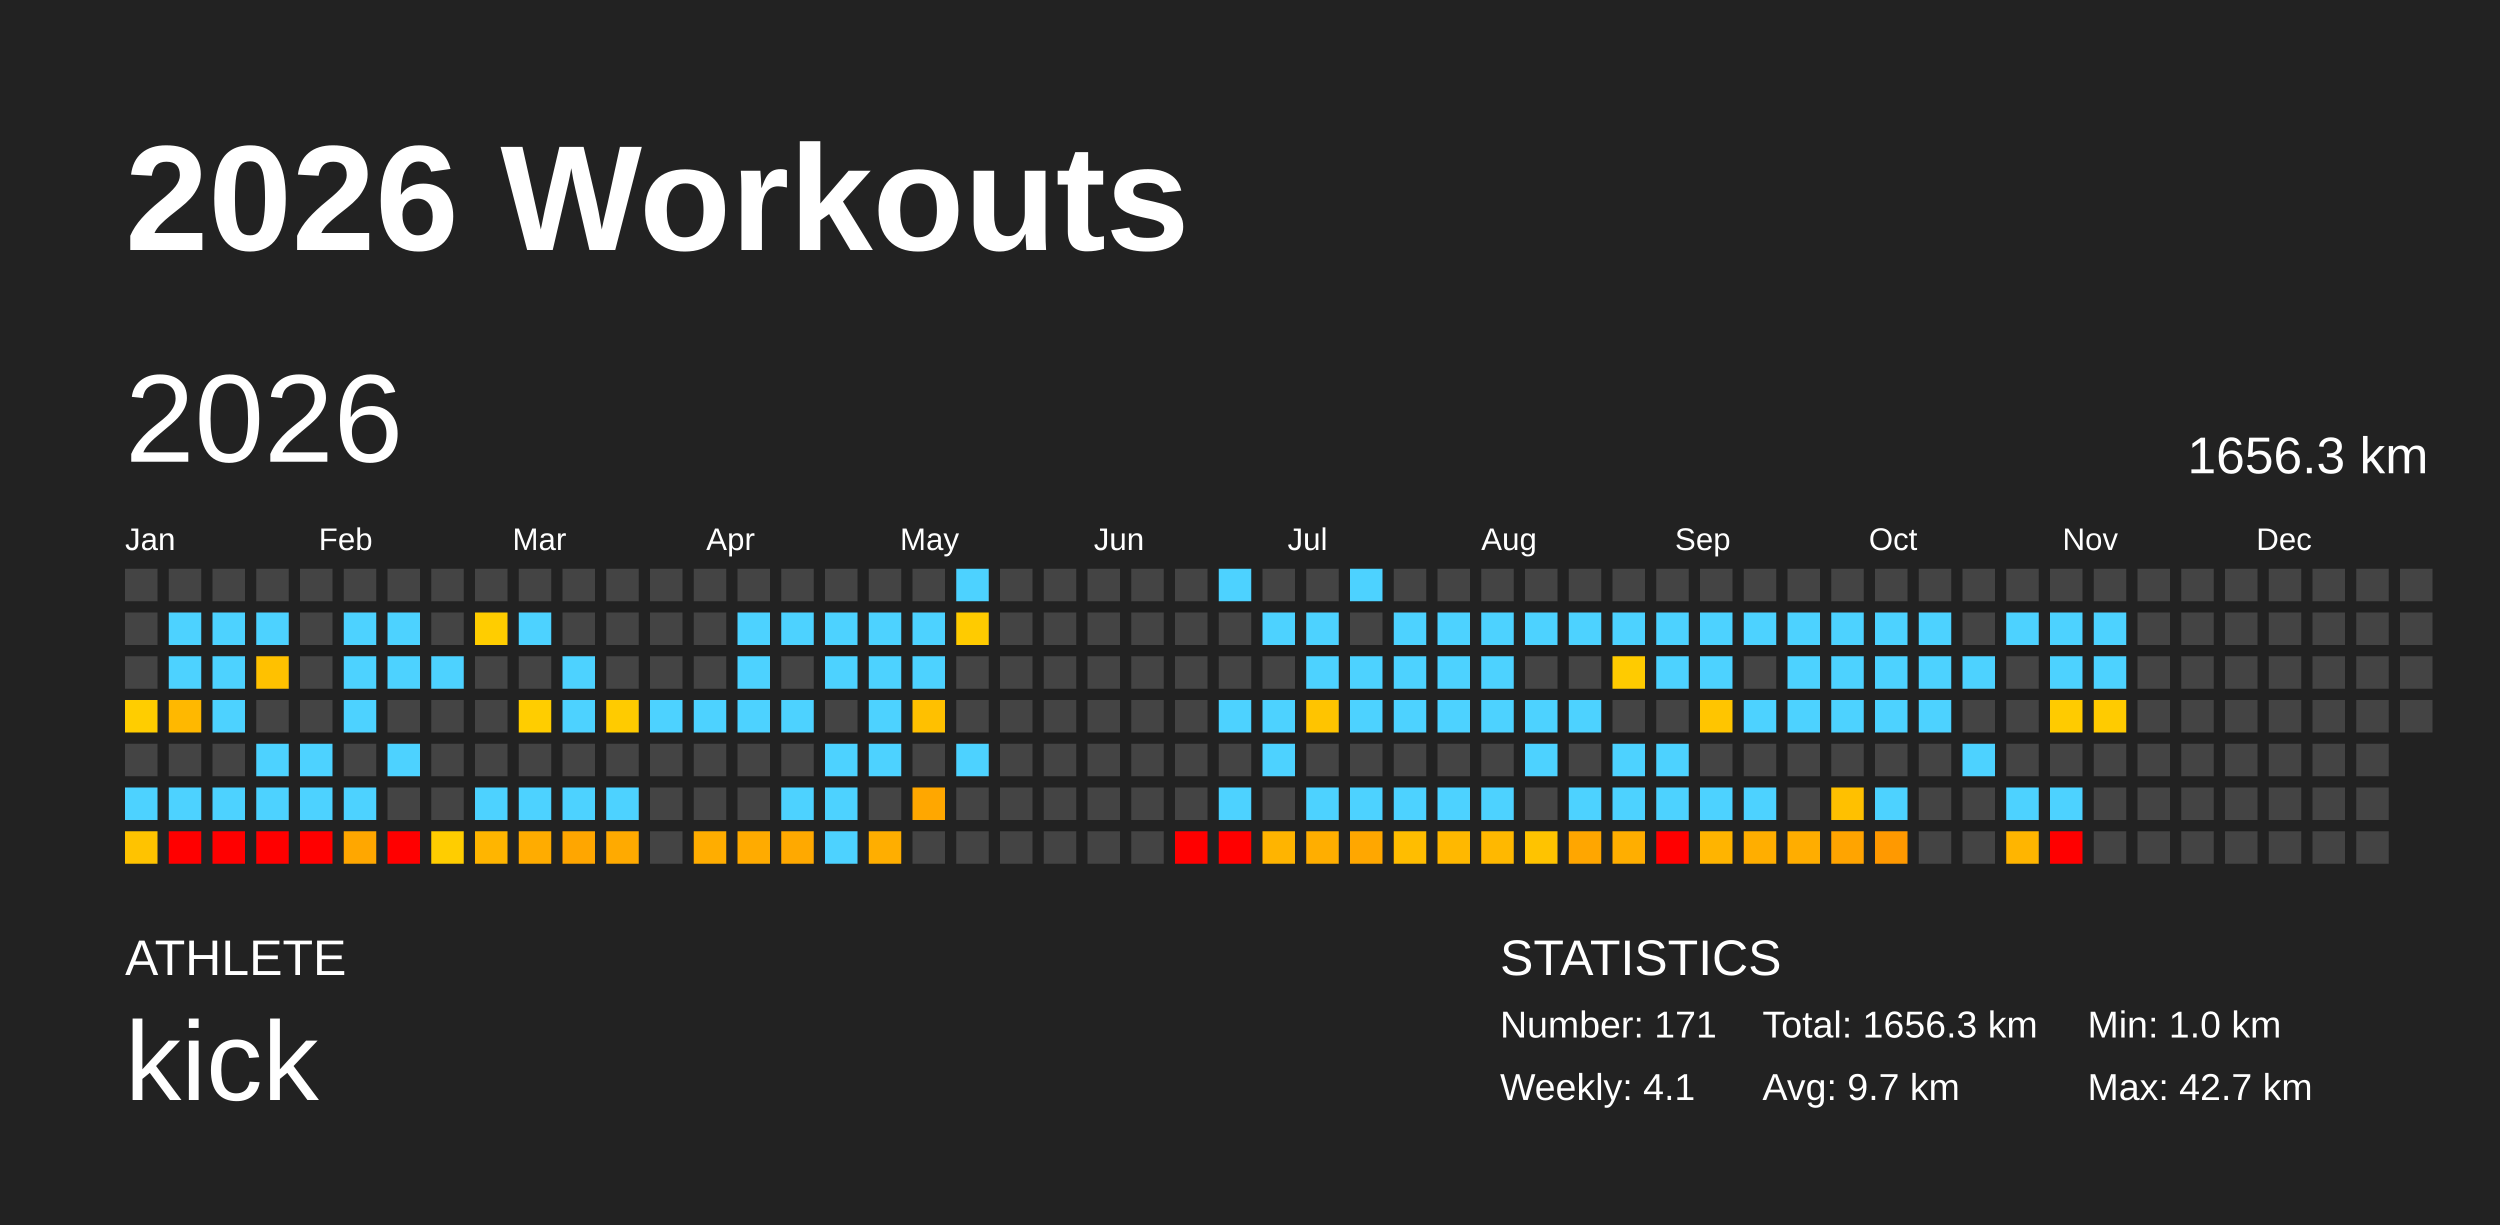
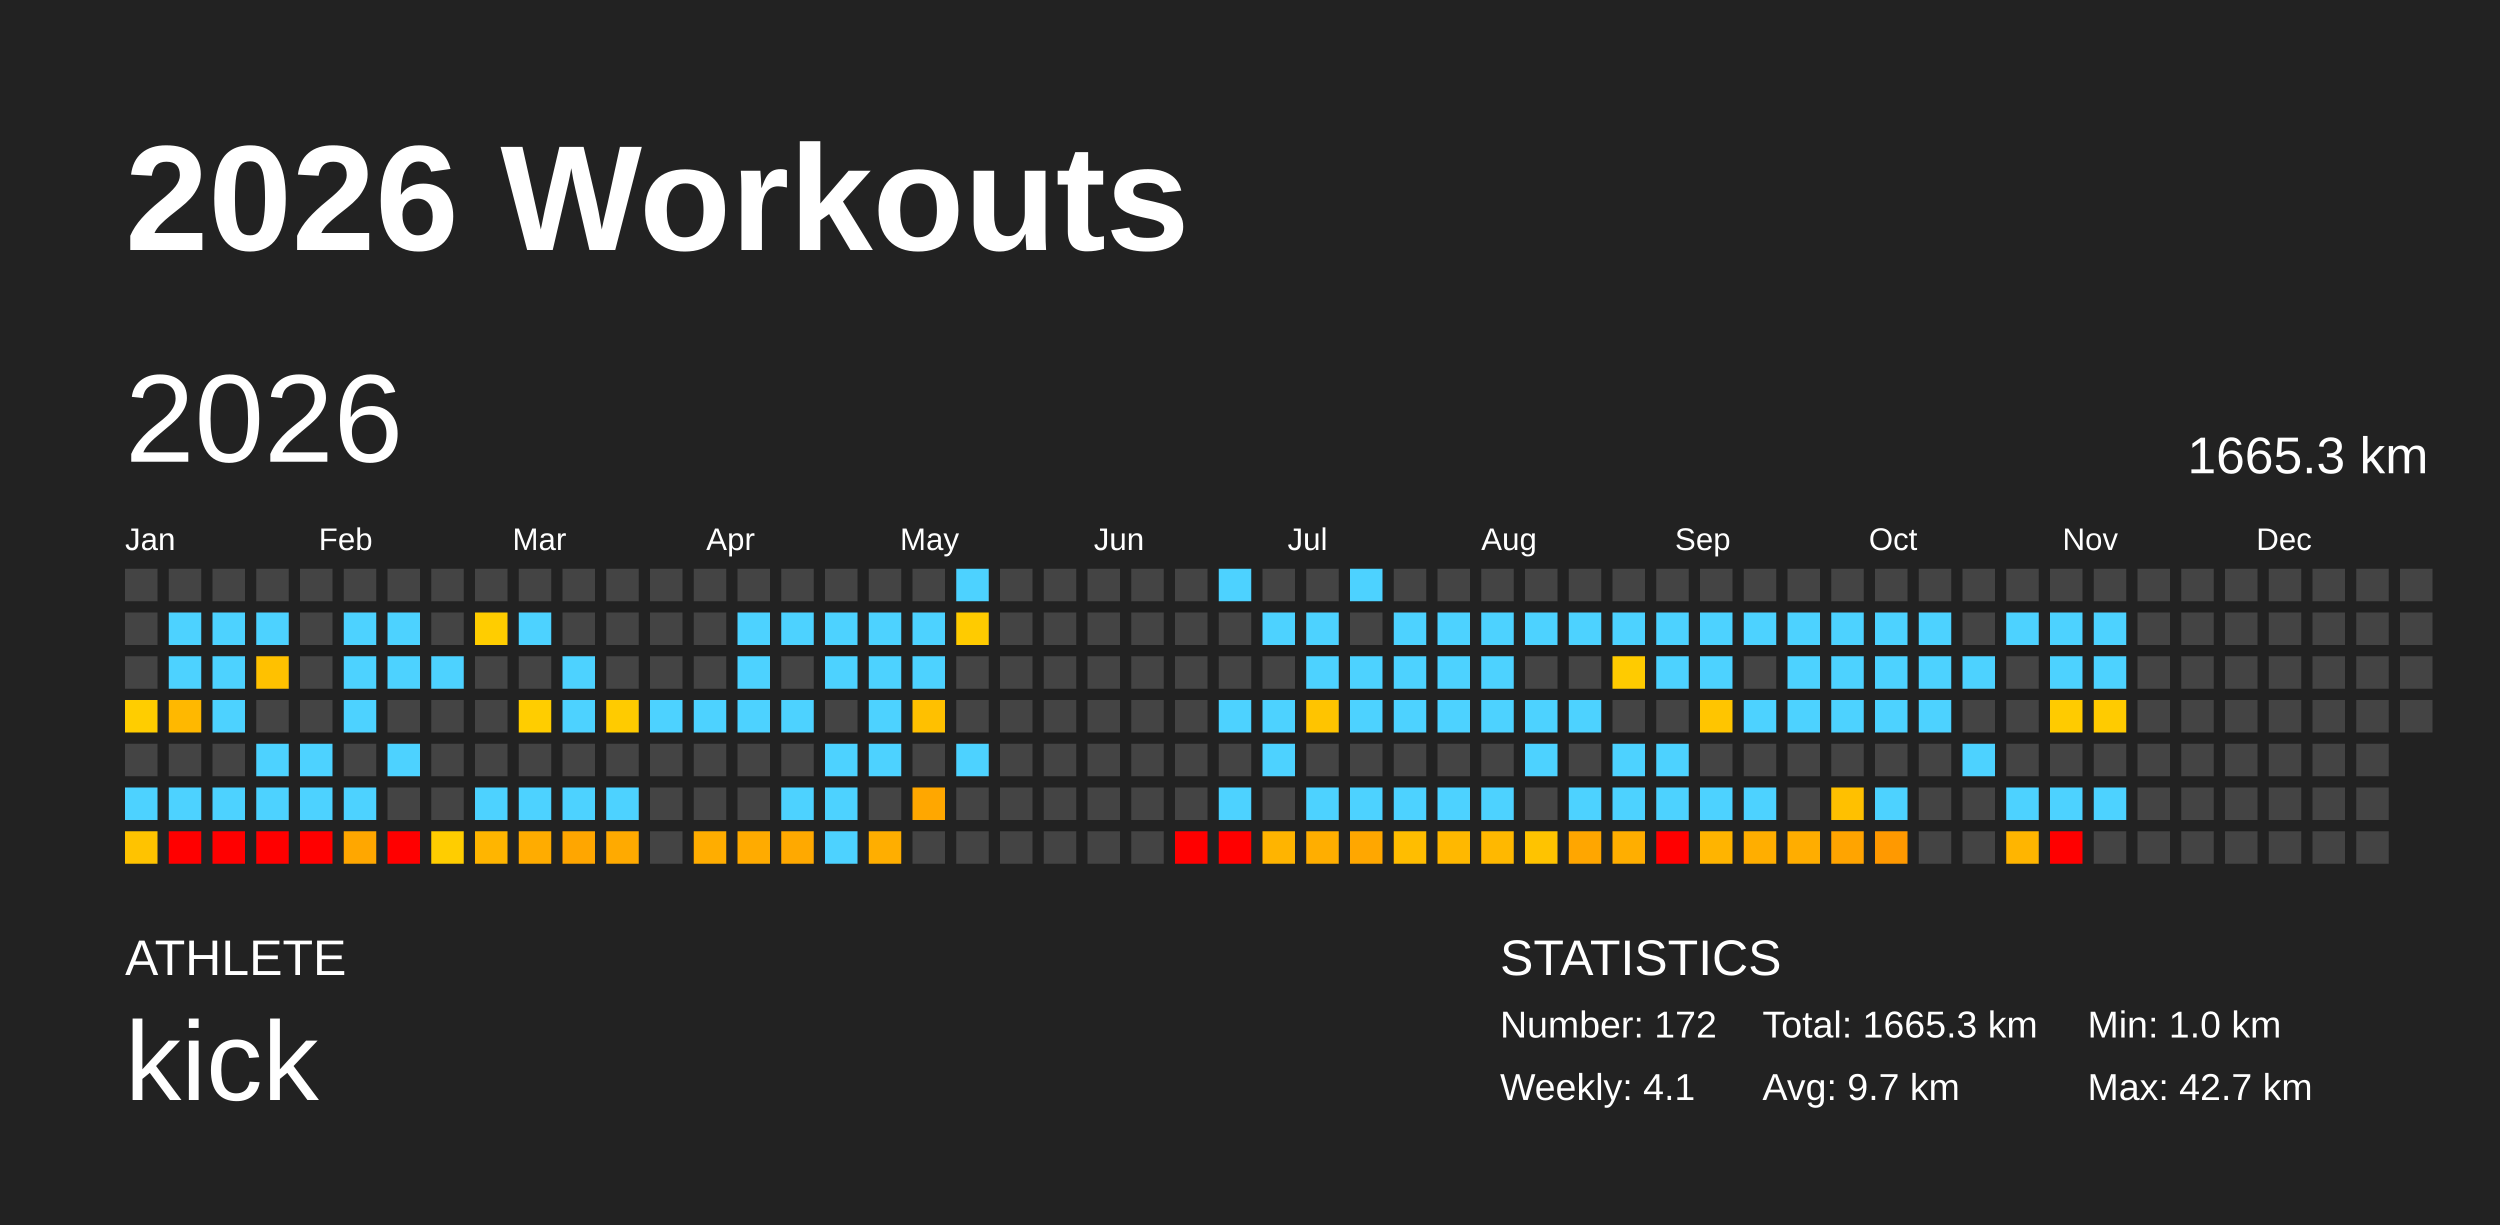
<svg xmlns="http://www.w3.org/2000/svg" baseProfile="full" height="98mm" version="1.1" viewBox="0,0,200,98" width="200mm">
  <defs />
  <rect fill="#222222" height="98" width="200" x="0" y="0" />
  <text fill="#FFFFFF" style="font-size:12px; font-family:Arial; font-weight:bold;" x="10" y="20">2026 Workouts</text>
  <text fill="#FFFFFF" style="font-size:4px; font-family:Arial" x="10" y="78">ATHLETE</text>
  <text fill="#FFFFFF" style="font-size:9px; font-family:Arial" x="10" y="88">kick</text>
  <text fill="#FFFFFF" style="font-size:4px; font-family:Arial" x="120" y="78">STATISTICS</text>
-   <text fill="#FFFFFF" style="font-size:3px; font-family:Arial" x="120" y="83">Number: 171</text>
+   <text fill="#FFFFFF" style="font-size:3px; font-family:Arial" x="120" y="83">Number: 172</text>
  <text fill="#FFFFFF" style="font-size:3px; font-family:Arial" x="120" y="88">Weekly: 4.1</text>
-   <text fill="#FFFFFF" style="font-size:3px; font-family:Arial" x="141" y="83">Total: 1656.3 km</text>
+   <text fill="#FFFFFF" style="font-size:3px; font-family:Arial" x="141" y="83">Total: 1665.3 km</text>
  <text fill="#FFFFFF" style="font-size:3px; font-family:Arial" x="141" y="88">Avg: 9.7 km</text>
  <text fill="#FFFFFF" style="font-size:3px; font-family:Arial" x="167" y="83">Min: 1.0 km</text>
  <text fill="#FFFFFF" style="font-size:3px; font-family:Arial" x="167" y="88">Max: 42.7 km</text>
  <text dominant-baseline="hanging" fill="#FFFFFF" style="font-size:10.0px; font-family:Arial;" x="10" y="30">2026</text>
-   <text dominant-baseline="hanging" fill="#FFFFFF" style="font-size:4.125px; font-family:Arial;" x="175" y="35">1656.3 km</text>
+   <text dominant-baseline="hanging" fill="#FFFFFF" style="font-size:4.125px; font-family:Arial;" x="175" y="35">1665.3 km</text>
  <text fill="#FFFFFF" style="font-size:2.5px; font-family:Arial" x="10.0" y="44">Jan</text>
  <text fill="#FFFFFF" style="font-size:2.5px; font-family:Arial" x="25.5" y="44">Feb</text>
  <text fill="#FFFFFF" style="font-size:2.5px; font-family:Arial" x="41.0" y="44">Mar</text>
  <text fill="#FFFFFF" style="font-size:2.5px; font-family:Arial" x="56.5" y="44">Apr</text>
  <text fill="#FFFFFF" style="font-size:2.5px; font-family:Arial" x="72.0" y="44">May</text>
  <text fill="#FFFFFF" style="font-size:2.5px; font-family:Arial" x="87.5" y="44">Jun</text>
  <text fill="#FFFFFF" style="font-size:2.5px; font-family:Arial" x="103.0" y="44">Jul</text>
  <text fill="#FFFFFF" style="font-size:2.5px; font-family:Arial" x="118.5" y="44">Aug</text>
  <text fill="#FFFFFF" style="font-size:2.5px; font-family:Arial" x="134.0" y="44">Sep</text>
  <text fill="#FFFFFF" style="font-size:2.5px; font-family:Arial" x="149.5" y="44">Oct</text>
  <text fill="#FFFFFF" style="font-size:2.5px; font-family:Arial" x="165.0" y="44">Nov</text>
  <text fill="#FFFFFF" style="font-size:2.5px; font-family:Arial" x="180.5" y="44">Dec</text>
  <rect fill="#444444" height="2.6" width="2.6" x="10.0" y="45.5" />
  <rect fill="#444444" height="2.6" width="2.6" x="10.0" y="49.0" />
  <rect fill="#444444" height="2.6" width="2.6" x="10.0" y="52.5" />
  <rect fill="#ffcd00" height="2.6" width="2.6" x="10.0" y="56.0" />
  <rect fill="#444444" height="2.6" width="2.6" x="10.0" y="59.5" />
  <rect fill="#4dd2ff" height="2.6" width="2.6" x="10.0" y="63.0" />
  <rect fill="#ffc300" height="2.6" width="2.6" x="10.0" y="66.5" />
  <rect fill="#444444" height="2.6" width="2.6" x="13.5" y="45.5" />
  <rect fill="#4dd2ff" height="2.6" width="2.6" x="13.5" y="49.0" />
  <rect fill="#4dd2ff" height="2.6" width="2.6" x="13.5" y="52.5" />
  <rect fill="#ffb800" height="2.6" width="2.6" x="13.5" y="56.0" />
  <rect fill="#444444" height="2.6" width="2.6" x="13.5" y="59.5" />
  <rect fill="#4dd2ff" height="2.6" width="2.6" x="13.5" y="63.0" />
  <rect fill="red" height="2.6" width="2.6" x="13.5" y="66.5" />
  <rect fill="#444444" height="2.6" width="2.6" x="17.0" y="45.5" />
  <rect fill="#4dd2ff" height="2.6" width="2.6" x="17.0" y="49.0" />
  <rect fill="#4dd2ff" height="2.6" width="2.6" x="17.0" y="52.5" />
  <rect fill="#4dd2ff" height="2.6" width="2.6" x="17.0" y="56.0" />
  <rect fill="#444444" height="2.6" width="2.6" x="17.0" y="59.5" />
  <rect fill="#4dd2ff" height="2.6" width="2.6" x="17.0" y="63.0" />
  <rect fill="red" height="2.6" width="2.6" x="17.0" y="66.5" />
  <rect fill="#444444" height="2.6" width="2.6" x="20.5" y="45.5" />
  <rect fill="#4dd2ff" height="2.6" width="2.6" x="20.5" y="49.0" />
  <rect fill="#ffc100" height="2.6" width="2.6" x="20.5" y="52.5" />
  <rect fill="#444444" height="2.6" width="2.6" x="20.5" y="56.0" />
  <rect fill="#4dd2ff" height="2.6" width="2.6" x="20.5" y="59.5" />
  <rect fill="#4dd2ff" height="2.6" width="2.6" x="20.5" y="63.0" />
  <rect fill="red" height="2.6" width="2.6" x="20.5" y="66.5" />
  <rect fill="#444444" height="2.6" width="2.6" x="24.0" y="45.5" />
  <rect fill="#444444" height="2.6" width="2.6" x="24.0" y="49.0" />
  <rect fill="#444444" height="2.6" width="2.6" x="24.0" y="52.5" />
  <rect fill="#444444" height="2.6" width="2.6" x="24.0" y="56.0" />
  <rect fill="#4dd2ff" height="2.6" width="2.6" x="24.0" y="59.5" />
  <rect fill="#4dd2ff" height="2.6" width="2.6" x="24.0" y="63.0" />
  <rect fill="red" height="2.6" width="2.6" x="24.0" y="66.5" />
  <rect fill="#444444" height="2.6" width="2.6" x="27.5" y="45.5" />
  <rect fill="#4dd2ff" height="2.6" width="2.6" x="27.5" y="49.0" />
  <rect fill="#4dd2ff" height="2.6" width="2.6" x="27.5" y="52.5" />
  <rect fill="#4dd2ff" height="2.6" width="2.6" x="27.5" y="56.0" />
  <rect fill="#444444" height="2.6" width="2.6" x="27.5" y="59.5" />
  <rect fill="#4dd2ff" height="2.6" width="2.6" x="27.5" y="63.0" />
  <rect fill="#ffa700" height="2.6" width="2.6" x="27.5" y="66.5" />
  <rect fill="#444444" height="2.6" width="2.6" x="31.0" y="45.5" />
  <rect fill="#4dd2ff" height="2.6" width="2.6" x="31.0" y="49.0" />
  <rect fill="#4dd2ff" height="2.6" width="2.6" x="31.0" y="52.5" />
  <rect fill="#444444" height="2.6" width="2.6" x="31.0" y="56.0" />
  <rect fill="#4dd2ff" height="2.6" width="2.6" x="31.0" y="59.5" />
  <rect fill="#444444" height="2.6" width="2.6" x="31.0" y="63.0" />
  <rect fill="red" height="2.6" width="2.6" x="31.0" y="66.5" />
  <rect fill="#444444" height="2.6" width="2.6" x="34.5" y="45.5" />
  <rect fill="#444444" height="2.6" width="2.6" x="34.5" y="49.0" />
  <rect fill="#4dd2ff" height="2.6" width="2.6" x="34.5" y="52.5" />
  <rect fill="#444444" height="2.6" width="2.6" x="34.5" y="56.0" />
  <rect fill="#444444" height="2.6" width="2.6" x="34.5" y="59.5" />
  <rect fill="#444444" height="2.6" width="2.6" x="34.5" y="63.0" />
  <rect fill="#ffcd00" height="2.6" width="2.6" x="34.5" y="66.5" />
  <rect fill="#444444" height="2.6" width="2.6" x="38.0" y="45.5" />
  <rect fill="#ffcd00" height="2.6" width="2.6" x="38.0" y="49.0" />
  <rect fill="#444444" height="2.6" width="2.6" x="38.0" y="52.5" />
  <rect fill="#444444" height="2.6" width="2.6" x="38.0" y="56.0" />
  <rect fill="#444444" height="2.6" width="2.6" x="38.0" y="59.5" />
  <rect fill="#4dd2ff" height="2.6" width="2.6" x="38.0" y="63.0" />
  <rect fill="#ffb500" height="2.6" width="2.6" x="38.0" y="66.5" />
  <rect fill="#444444" height="2.6" width="2.6" x="41.5" y="45.5" />
  <rect fill="#4dd2ff" height="2.6" width="2.6" x="41.5" y="49.0" />
  <rect fill="#444444" height="2.6" width="2.6" x="41.5" y="52.5" />
  <rect fill="#ffcd00" height="2.6" width="2.6" x="41.5" y="56.0" />
  <rect fill="#444444" height="2.6" width="2.6" x="41.5" y="59.5" />
  <rect fill="#4dd2ff" height="2.6" width="2.6" x="41.5" y="63.0" />
  <rect fill="#ffac00" height="2.6" width="2.6" x="41.5" y="66.5" />
  <rect fill="#444444" height="2.6" width="2.6" x="45.0" y="45.5" />
  <rect fill="#444444" height="2.6" width="2.6" x="45.0" y="49.0" />
  <rect fill="#4dd2ff" height="2.6" width="2.6" x="45.0" y="52.5" />
  <rect fill="#4dd2ff" height="2.6" width="2.6" x="45.0" y="56.0" />
  <rect fill="#444444" height="2.6" width="2.6" x="45.0" y="59.5" />
  <rect fill="#4dd2ff" height="2.6" width="2.6" x="45.0" y="63.0" />
  <rect fill="#ffa600" height="2.6" width="2.6" x="45.0" y="66.5" />
  <rect fill="#444444" height="2.6" width="2.6" x="48.5" y="45.5" />
  <rect fill="#444444" height="2.6" width="2.6" x="48.5" y="49.0" />
  <rect fill="#444444" height="2.6" width="2.6" x="48.5" y="52.5" />
  <rect fill="#ffcb00" height="2.6" width="2.6" x="48.5" y="56.0" />
  <rect fill="#444444" height="2.6" width="2.6" x="48.5" y="59.5" />
  <rect fill="#4dd2ff" height="2.6" width="2.6" x="48.5" y="63.0" />
  <rect fill="#ffaa00" height="2.6" width="2.6" x="48.5" y="66.5" />
  <rect fill="#444444" height="2.6" width="2.6" x="52.0" y="45.5" />
  <rect fill="#444444" height="2.6" width="2.6" x="52.0" y="49.0" />
  <rect fill="#444444" height="2.6" width="2.6" x="52.0" y="52.5" />
  <rect fill="#4dd2ff" height="2.6" width="2.6" x="52.0" y="56.0" />
  <rect fill="#444444" height="2.6" width="2.6" x="52.0" y="59.5" />
  <rect fill="#444444" height="2.6" width="2.6" x="52.0" y="63.0" />
  <rect fill="#444444" height="2.6" width="2.6" x="52.0" y="66.5" />
  <rect fill="#444444" height="2.6" width="2.6" x="55.5" y="45.5" />
  <rect fill="#444444" height="2.6" width="2.6" x="55.5" y="49.0" />
  <rect fill="#444444" height="2.6" width="2.6" x="55.5" y="52.5" />
  <rect fill="#4dd2ff" height="2.6" width="2.6" x="55.5" y="56.0" />
  <rect fill="#444444" height="2.6" width="2.6" x="55.5" y="59.5" />
  <rect fill="#444444" height="2.6" width="2.6" x="55.5" y="63.0" />
  <rect fill="#ffad00" height="2.6" width="2.6" x="55.5" y="66.5" />
  <rect fill="#444444" height="2.6" width="2.6" x="59.0" y="45.5" />
  <rect fill="#4dd2ff" height="2.6" width="2.6" x="59.0" y="49.0" />
  <rect fill="#4dd2ff" height="2.6" width="2.6" x="59.0" y="52.5" />
  <rect fill="#4dd2ff" height="2.6" width="2.6" x="59.0" y="56.0" />
  <rect fill="#444444" height="2.6" width="2.6" x="59.0" y="59.5" />
  <rect fill="#444444" height="2.6" width="2.6" x="59.0" y="63.0" />
  <rect fill="#ffab00" height="2.6" width="2.6" x="59.0" y="66.5" />
  <rect fill="#444444" height="2.6" width="2.6" x="62.5" y="45.5" />
  <rect fill="#4dd2ff" height="2.6" width="2.6" x="62.5" y="49.0" />
  <rect fill="#444444" height="2.6" width="2.6" x="62.5" y="52.5" />
  <rect fill="#4dd2ff" height="2.6" width="2.6" x="62.5" y="56.0" />
  <rect fill="#444444" height="2.6" width="2.6" x="62.5" y="59.5" />
  <rect fill="#4dd2ff" height="2.6" width="2.6" x="62.5" y="63.0" />
  <rect fill="#ffa900" height="2.6" width="2.6" x="62.5" y="66.5" />
  <rect fill="#444444" height="2.6" width="2.6" x="66.0" y="45.5" />
  <rect fill="#4dd2ff" height="2.6" width="2.6" x="66.0" y="49.0" />
  <rect fill="#4dd2ff" height="2.6" width="2.6" x="66.0" y="52.5" />
  <rect fill="#444444" height="2.6" width="2.6" x="66.0" y="56.0" />
  <rect fill="#4dd2ff" height="2.6" width="2.6" x="66.0" y="59.5" />
  <rect fill="#4dd2ff" height="2.6" width="2.6" x="66.0" y="63.0" />
  <rect fill="#4dd2ff" height="2.6" width="2.6" x="66.0" y="66.5" />
  <rect fill="#444444" height="2.6" width="2.6" x="69.5" y="45.5" />
  <rect fill="#4dd2ff" height="2.6" width="2.6" x="69.5" y="49.0" />
  <rect fill="#4dd2ff" height="2.6" width="2.6" x="69.5" y="52.5" />
  <rect fill="#4dd2ff" height="2.6" width="2.6" x="69.5" y="56.0" />
  <rect fill="#4dd2ff" height="2.6" width="2.6" x="69.5" y="59.5" />
  <rect fill="#444444" height="2.6" width="2.6" x="69.5" y="63.0" />
  <rect fill="#ffae00" height="2.6" width="2.6" x="69.5" y="66.5" />
  <rect fill="#444444" height="2.6" width="2.6" x="73.0" y="45.5" />
  <rect fill="#4dd2ff" height="2.6" width="2.6" x="73.0" y="49.0" />
  <rect fill="#4dd2ff" height="2.6" width="2.6" x="73.0" y="52.5" />
  <rect fill="#ffc000" height="2.6" width="2.6" x="73.0" y="56.0" />
  <rect fill="#444444" height="2.6" width="2.6" x="73.0" y="59.5" />
  <rect fill="#ffa700" height="2.6" width="2.6" x="73.0" y="63.0" />
  <rect fill="#444444" height="2.6" width="2.6" x="73.0" y="66.5" />
  <rect fill="#4dd2ff" height="2.6" width="2.6" x="76.5" y="45.5" />
  <rect fill="#ffcb00" height="2.6" width="2.6" x="76.5" y="49.0" />
  <rect fill="#444444" height="2.6" width="2.6" x="76.5" y="52.5" />
  <rect fill="#444444" height="2.6" width="2.6" x="76.5" y="56.0" />
  <rect fill="#4dd2ff" height="2.6" width="2.6" x="76.5" y="59.5" />
  <rect fill="#444444" height="2.6" width="2.6" x="76.5" y="63.0" />
  <rect fill="#444444" height="2.6" width="2.6" x="76.5" y="66.5" />
  <rect fill="#444444" height="2.6" width="2.6" x="80.0" y="45.5" />
  <rect fill="#444444" height="2.6" width="2.6" x="80.0" y="49.0" />
  <rect fill="#444444" height="2.6" width="2.6" x="80.0" y="52.5" />
  <rect fill="#444444" height="2.6" width="2.6" x="80.0" y="56.0" />
  <rect fill="#444444" height="2.6" width="2.6" x="80.0" y="59.5" />
  <rect fill="#444444" height="2.6" width="2.6" x="80.0" y="63.0" />
  <rect fill="#444444" height="2.6" width="2.6" x="80.0" y="66.5" />
  <rect fill="#444444" height="2.6" width="2.6" x="83.5" y="45.5" />
  <rect fill="#444444" height="2.6" width="2.6" x="83.5" y="49.0" />
  <rect fill="#444444" height="2.6" width="2.6" x="83.5" y="52.5" />
  <rect fill="#444444" height="2.6" width="2.6" x="83.5" y="56.0" />
  <rect fill="#444444" height="2.6" width="2.6" x="83.5" y="59.5" />
  <rect fill="#444444" height="2.6" width="2.6" x="83.5" y="63.0" />
  <rect fill="#444444" height="2.6" width="2.6" x="83.5" y="66.5" />
  <rect fill="#444444" height="2.6" width="2.6" x="87.0" y="45.5" />
  <rect fill="#444444" height="2.6" width="2.6" x="87.0" y="49.0" />
  <rect fill="#444444" height="2.6" width="2.6" x="87.0" y="52.5" />
  <rect fill="#444444" height="2.6" width="2.6" x="87.0" y="56.0" />
  <rect fill="#444444" height="2.6" width="2.6" x="87.0" y="59.5" />
  <rect fill="#444444" height="2.6" width="2.6" x="87.0" y="63.0" />
  <rect fill="#444444" height="2.6" width="2.6" x="87.0" y="66.5" />
  <rect fill="#444444" height="2.6" width="2.6" x="90.5" y="45.5" />
  <rect fill="#444444" height="2.6" width="2.6" x="90.5" y="49.0" />
  <rect fill="#444444" height="2.6" width="2.6" x="90.5" y="52.5" />
  <rect fill="#444444" height="2.6" width="2.6" x="90.5" y="56.0" />
  <rect fill="#444444" height="2.6" width="2.6" x="90.5" y="59.5" />
  <rect fill="#444444" height="2.6" width="2.6" x="90.5" y="63.0" />
  <rect fill="#444444" height="2.6" width="2.6" x="90.5" y="66.5" />
  <rect fill="#444444" height="2.6" width="2.6" x="94.0" y="45.5" />
  <rect fill="#444444" height="2.6" width="2.6" x="94.0" y="49.0" />
  <rect fill="#444444" height="2.6" width="2.6" x="94.0" y="52.5" />
  <rect fill="#444444" height="2.6" width="2.6" x="94.0" y="56.0" />
  <rect fill="#444444" height="2.6" width="2.6" x="94.0" y="59.5" />
  <rect fill="#444444" height="2.6" width="2.6" x="94.0" y="63.0" />
  <rect fill="red" height="2.6" width="2.6" x="94.0" y="66.5" />
  <rect fill="#4dd2ff" height="2.6" width="2.6" x="97.5" y="45.5" />
  <rect fill="#444444" height="2.6" width="2.6" x="97.5" y="49.0" />
  <rect fill="#444444" height="2.6" width="2.6" x="97.5" y="52.5" />
  <rect fill="#4dd2ff" height="2.6" width="2.6" x="97.5" y="56.0" />
  <rect fill="#444444" height="2.6" width="2.6" x="97.5" y="59.5" />
  <rect fill="#4dd2ff" height="2.6" width="2.6" x="97.5" y="63.0" />
  <rect fill="red" height="2.6" width="2.6" x="97.5" y="66.5" />
  <rect fill="#444444" height="2.6" width="2.6" x="101.0" y="45.5" />
  <rect fill="#4dd2ff" height="2.6" width="2.6" x="101.0" y="49.0" />
  <rect fill="#444444" height="2.6" width="2.6" x="101.0" y="52.5" />
  <rect fill="#4dd2ff" height="2.6" width="2.6" x="101.0" y="56.0" />
  <rect fill="#4dd2ff" height="2.6" width="2.6" x="101.0" y="59.5" />
  <rect fill="#444444" height="2.6" width="2.6" x="101.0" y="63.0" />
  <rect fill="#ffb400" height="2.6" width="2.6" x="101.0" y="66.5" />
  <rect fill="#444444" height="2.6" width="2.6" x="104.5" y="45.5" />
  <rect fill="#4dd2ff" height="2.6" width="2.6" x="104.5" y="49.0" />
  <rect fill="#4dd2ff" height="2.6" width="2.6" x="104.5" y="52.5" />
  <rect fill="#ffc400" height="2.6" width="2.6" x="104.5" y="56.0" />
  <rect fill="#444444" height="2.6" width="2.6" x="104.5" y="59.5" />
  <rect fill="#4dd2ff" height="2.6" width="2.6" x="104.5" y="63.0" />
  <rect fill="#ffae00" height="2.6" width="2.6" x="104.5" y="66.5" />
  <rect fill="#4dd2ff" height="2.6" width="2.6" x="108.0" y="45.5" />
  <rect fill="#444444" height="2.6" width="2.6" x="108.0" y="49.0" />
  <rect fill="#4dd2ff" height="2.6" width="2.6" x="108.0" y="52.5" />
  <rect fill="#4dd2ff" height="2.6" width="2.6" x="108.0" y="56.0" />
  <rect fill="#444444" height="2.6" width="2.6" x="108.0" y="59.5" />
  <rect fill="#4dd2ff" height="2.6" width="2.6" x="108.0" y="63.0" />
  <rect fill="#ffa700" height="2.6" width="2.6" x="108.0" y="66.5" />
  <rect fill="#444444" height="2.6" width="2.6" x="111.5" y="45.5" />
  <rect fill="#4dd2ff" height="2.6" width="2.6" x="111.5" y="49.0" />
  <rect fill="#4dd2ff" height="2.6" width="2.6" x="111.5" y="52.5" />
  <rect fill="#4dd2ff" height="2.6" width="2.6" x="111.5" y="56.0" />
  <rect fill="#444444" height="2.6" width="2.6" x="111.5" y="59.5" />
  <rect fill="#4dd2ff" height="2.6" width="2.6" x="111.5" y="63.0" />
  <rect fill="#ffbd00" height="2.6" width="2.6" x="111.5" y="66.5" />
  <rect fill="#444444" height="2.6" width="2.6" x="115.0" y="45.5" />
  <rect fill="#4dd2ff" height="2.6" width="2.6" x="115.0" y="49.0" />
  <rect fill="#4dd2ff" height="2.6" width="2.6" x="115.0" y="52.5" />
  <rect fill="#4dd2ff" height="2.6" width="2.6" x="115.0" y="56.0" />
  <rect fill="#444444" height="2.6" width="2.6" x="115.0" y="59.5" />
  <rect fill="#4dd2ff" height="2.6" width="2.6" x="115.0" y="63.0" />
  <rect fill="#ffb800" height="2.6" width="2.6" x="115.0" y="66.5" />
  <rect fill="#444444" height="2.6" width="2.6" x="118.5" y="45.5" />
  <rect fill="#4dd2ff" height="2.6" width="2.6" x="118.5" y="49.0" />
  <rect fill="#4dd2ff" height="2.6" width="2.6" x="118.5" y="52.5" />
  <rect fill="#4dd2ff" height="2.6" width="2.6" x="118.5" y="56.0" />
  <rect fill="#444444" height="2.6" width="2.6" x="118.5" y="59.5" />
  <rect fill="#4dd2ff" height="2.6" width="2.6" x="118.5" y="63.0" />
  <rect fill="#ffb800" height="2.6" width="2.6" x="118.5" y="66.5" />
  <rect fill="#444444" height="2.6" width="2.6" x="122.0" y="45.5" />
  <rect fill="#4dd2ff" height="2.6" width="2.6" x="122.0" y="49.0" />
  <rect fill="#444444" height="2.6" width="2.6" x="122.0" y="52.5" />
  <rect fill="#4dd2ff" height="2.6" width="2.6" x="122.0" y="56.0" />
  <rect fill="#4dd2ff" height="2.6" width="2.6" x="122.0" y="59.5" />
  <rect fill="#444444" height="2.6" width="2.6" x="122.0" y="63.0" />
  <rect fill="#ffc300" height="2.6" width="2.6" x="122.0" y="66.5" />
  <rect fill="#444444" height="2.6" width="2.6" x="125.5" y="45.5" />
  <rect fill="#4dd2ff" height="2.6" width="2.6" x="125.5" y="49.0" />
  <rect fill="#444444" height="2.6" width="2.6" x="125.5" y="52.5" />
  <rect fill="#4dd2ff" height="2.6" width="2.6" x="125.5" y="56.0" />
  <rect fill="#444444" height="2.6" width="2.6" x="125.5" y="59.5" />
  <rect fill="#4dd2ff" height="2.6" width="2.6" x="125.5" y="63.0" />
  <rect fill="#ffa600" height="2.6" width="2.6" x="125.5" y="66.5" />
  <rect fill="#444444" height="2.6" width="2.6" x="129.0" y="45.5" />
  <rect fill="#4dd2ff" height="2.6" width="2.6" x="129.0" y="49.0" />
  <rect fill="#ffcb00" height="2.6" width="2.6" x="129.0" y="52.5" />
  <rect fill="#444444" height="2.6" width="2.6" x="129.0" y="56.0" />
  <rect fill="#4dd2ff" height="2.6" width="2.6" x="129.0" y="59.5" />
  <rect fill="#4dd2ff" height="2.6" width="2.6" x="129.0" y="63.0" />
  <rect fill="#ffae00" height="2.6" width="2.6" x="129.0" y="66.5" />
  <rect fill="#444444" height="2.6" width="2.6" x="132.5" y="45.5" />
  <rect fill="#4dd2ff" height="2.6" width="2.6" x="132.5" y="49.0" />
  <rect fill="#4dd2ff" height="2.6" width="2.6" x="132.5" y="52.5" />
  <rect fill="#444444" height="2.6" width="2.6" x="132.5" y="56.0" />
  <rect fill="#4dd2ff" height="2.6" width="2.6" x="132.5" y="59.5" />
  <rect fill="#4dd2ff" height="2.6" width="2.6" x="132.5" y="63.0" />
  <rect fill="red" height="2.6" width="2.6" x="132.5" y="66.5" />
  <rect fill="#444444" height="2.6" width="2.6" x="136.0" y="45.5" />
  <rect fill="#4dd2ff" height="2.6" width="2.6" x="136.0" y="49.0" />
  <rect fill="#4dd2ff" height="2.6" width="2.6" x="136.0" y="52.5" />
  <rect fill="#ffc500" height="2.6" width="2.6" x="136.0" y="56.0" />
  <rect fill="#444444" height="2.6" width="2.6" x="136.0" y="59.5" />
  <rect fill="#4dd2ff" height="2.6" width="2.6" x="136.0" y="63.0" />
  <rect fill="#ffb400" height="2.6" width="2.6" x="136.0" y="66.5" />
  <rect fill="#444444" height="2.6" width="2.6" x="139.5" y="45.5" />
  <rect fill="#4dd2ff" height="2.6" width="2.6" x="139.5" y="49.0" />
  <rect fill="#444444" height="2.6" width="2.6" x="139.5" y="52.5" />
  <rect fill="#4dd2ff" height="2.6" width="2.6" x="139.5" y="56.0" />
  <rect fill="#444444" height="2.6" width="2.6" x="139.5" y="59.5" />
  <rect fill="#4dd2ff" height="2.6" width="2.6" x="139.5" y="63.0" />
  <rect fill="#ffae00" height="2.6" width="2.6" x="139.5" y="66.5" />
  <rect fill="#444444" height="2.6" width="2.6" x="143.0" y="45.5" />
  <rect fill="#4dd2ff" height="2.6" width="2.6" x="143.0" y="49.0" />
  <rect fill="#4dd2ff" height="2.6" width="2.6" x="143.0" y="52.5" />
  <rect fill="#4dd2ff" height="2.6" width="2.6" x="143.0" y="56.0" />
  <rect fill="#444444" height="2.6" width="2.6" x="143.0" y="59.5" />
  <rect fill="#444444" height="2.6" width="2.6" x="143.0" y="63.0" />
  <rect fill="#ffad00" height="2.6" width="2.6" x="143.0" y="66.5" />
  <rect fill="#444444" height="2.6" width="2.6" x="146.5" y="45.5" />
  <rect fill="#4dd2ff" height="2.6" width="2.6" x="146.5" y="49.0" />
  <rect fill="#4dd2ff" height="2.6" width="2.6" x="146.5" y="52.5" />
  <rect fill="#4dd2ff" height="2.6" width="2.6" x="146.5" y="56.0" />
  <rect fill="#444444" height="2.6" width="2.6" x="146.5" y="59.5" />
  <rect fill="#ffc000" height="2.6" width="2.6" x="146.5" y="63.0" />
  <rect fill="#ffa400" height="2.6" width="2.6" x="146.5" y="66.5" />
  <rect fill="#444444" height="2.6" width="2.6" x="150.0" y="45.5" />
  <rect fill="#4dd2ff" height="2.6" width="2.6" x="150.0" y="49.0" />
  <rect fill="#4dd2ff" height="2.6" width="2.6" x="150.0" y="52.5" />
  <rect fill="#4dd2ff" height="2.6" width="2.6" x="150.0" y="56.0" />
  <rect fill="#444444" height="2.6" width="2.6" x="150.0" y="59.5" />
  <rect fill="#4dd2ff" height="2.6" width="2.6" x="150.0" y="63.0" />
  <rect fill="#ff9900" height="2.6" width="2.6" x="150.0" y="66.5" />
  <rect fill="#444444" height="2.6" width="2.6" x="153.5" y="45.5" />
  <rect fill="#4dd2ff" height="2.6" width="2.6" x="153.5" y="49.0" />
  <rect fill="#4dd2ff" height="2.6" width="2.6" x="153.5" y="52.5" />
  <rect fill="#4dd2ff" height="2.6" width="2.6" x="153.5" y="56.0" />
  <rect fill="#444444" height="2.6" width="2.6" x="153.5" y="59.5" />
  <rect fill="#444444" height="2.6" width="2.6" x="153.5" y="63.0" />
  <rect fill="#444444" height="2.6" width="2.6" x="153.5" y="66.5" />
  <rect fill="#444444" height="2.6" width="2.6" x="157.0" y="45.5" />
  <rect fill="#444444" height="2.6" width="2.6" x="157.0" y="49.0" />
  <rect fill="#4dd2ff" height="2.6" width="2.6" x="157.0" y="52.5" />
  <rect fill="#444444" height="2.6" width="2.6" x="157.0" y="56.0" />
  <rect fill="#4dd2ff" height="2.6" width="2.6" x="157.0" y="59.5" />
  <rect fill="#444444" height="2.6" width="2.6" x="157.0" y="63.0" />
  <rect fill="#444444" height="2.6" width="2.6" x="157.0" y="66.5" />
  <rect fill="#444444" height="2.6" width="2.6" x="160.5" y="45.5" />
  <rect fill="#4dd2ff" height="2.6" width="2.6" x="160.5" y="49.0" />
  <rect fill="#444444" height="2.6" width="2.6" x="160.5" y="52.5" />
  <rect fill="#444444" height="2.6" width="2.6" x="160.5" y="56.0" />
  <rect fill="#444444" height="2.6" width="2.6" x="160.5" y="59.5" />
  <rect fill="#4dd2ff" height="2.6" width="2.6" x="160.5" y="63.0" />
  <rect fill="#ffb500" height="2.6" width="2.6" x="160.5" y="66.5" />
  <rect fill="#444444" height="2.6" width="2.6" x="164.0" y="45.5" />
  <rect fill="#4dd2ff" height="2.6" width="2.6" x="164.0" y="49.0" />
  <rect fill="#4dd2ff" height="2.6" width="2.6" x="164.0" y="52.5" />
  <rect fill="#ffcb00" height="2.6" width="2.6" x="164.0" y="56.0" />
  <rect fill="#444444" height="2.6" width="2.6" x="164.0" y="59.5" />
  <rect fill="#4dd2ff" height="2.6" width="2.6" x="164.0" y="63.0" />
  <rect fill="red" height="2.6" width="2.6" x="164.0" y="66.5" />
  <rect fill="#444444" height="2.6" width="2.6" x="167.5" y="45.5" />
  <rect fill="#4dd2ff" height="2.6" width="2.6" x="167.5" y="49.0" />
  <rect fill="#4dd2ff" height="2.6" width="2.6" x="167.5" y="52.5" />
  <rect fill="#ffcb00" height="2.6" width="2.6" x="167.5" y="56.0" />
  <rect fill="#444444" height="2.6" width="2.6" x="167.5" y="59.5" />
-   <rect fill="#444444" height="2.6" width="2.6" x="167.5" y="63.0" />
+   <rect fill="#4dd2ff" height="2.6" width="2.6" x="167.5" y="63.0" />
  <rect fill="#444444" height="2.6" width="2.6" x="167.5" y="66.5" />
  <rect fill="#444444" height="2.6" width="2.6" x="171.0" y="45.5" />
  <rect fill="#444444" height="2.6" width="2.6" x="171.0" y="49.0" />
  <rect fill="#444444" height="2.6" width="2.6" x="171.0" y="52.5" />
  <rect fill="#444444" height="2.6" width="2.6" x="171.0" y="56.0" />
  <rect fill="#444444" height="2.6" width="2.6" x="171.0" y="59.5" />
  <rect fill="#444444" height="2.6" width="2.6" x="171.0" y="63.0" />
  <rect fill="#444444" height="2.6" width="2.6" x="171.0" y="66.5" />
  <rect fill="#444444" height="2.6" width="2.6" x="174.5" y="45.5" />
  <rect fill="#444444" height="2.6" width="2.6" x="174.5" y="49.0" />
  <rect fill="#444444" height="2.6" width="2.6" x="174.5" y="52.5" />
  <rect fill="#444444" height="2.6" width="2.6" x="174.5" y="56.0" />
  <rect fill="#444444" height="2.6" width="2.6" x="174.5" y="59.5" />
  <rect fill="#444444" height="2.6" width="2.6" x="174.5" y="63.0" />
  <rect fill="#444444" height="2.6" width="2.6" x="174.5" y="66.5" />
  <rect fill="#444444" height="2.6" width="2.6" x="178.0" y="45.5" />
  <rect fill="#444444" height="2.6" width="2.6" x="178.0" y="49.0" />
  <rect fill="#444444" height="2.6" width="2.6" x="178.0" y="52.5" />
  <rect fill="#444444" height="2.6" width="2.6" x="178.0" y="56.0" />
  <rect fill="#444444" height="2.6" width="2.6" x="178.0" y="59.5" />
  <rect fill="#444444" height="2.6" width="2.6" x="178.0" y="63.0" />
  <rect fill="#444444" height="2.6" width="2.6" x="178.0" y="66.5" />
  <rect fill="#444444" height="2.6" width="2.6" x="181.5" y="45.5" />
  <rect fill="#444444" height="2.6" width="2.6" x="181.5" y="49.0" />
  <rect fill="#444444" height="2.6" width="2.6" x="181.5" y="52.5" />
  <rect fill="#444444" height="2.6" width="2.6" x="181.5" y="56.0" />
  <rect fill="#444444" height="2.6" width="2.6" x="181.5" y="59.5" />
  <rect fill="#444444" height="2.6" width="2.6" x="181.5" y="63.0" />
  <rect fill="#444444" height="2.6" width="2.6" x="181.5" y="66.5" />
  <rect fill="#444444" height="2.6" width="2.6" x="185.0" y="45.5" />
  <rect fill="#444444" height="2.6" width="2.6" x="185.0" y="49.0" />
  <rect fill="#444444" height="2.6" width="2.6" x="185.0" y="52.5" />
  <rect fill="#444444" height="2.6" width="2.6" x="185.0" y="56.0" />
  <rect fill="#444444" height="2.6" width="2.6" x="185.0" y="59.5" />
  <rect fill="#444444" height="2.6" width="2.6" x="185.0" y="63.0" />
  <rect fill="#444444" height="2.6" width="2.6" x="185.0" y="66.5" />
  <rect fill="#444444" height="2.6" width="2.6" x="188.5" y="45.5" />
  <rect fill="#444444" height="2.6" width="2.6" x="188.5" y="49.0" />
  <rect fill="#444444" height="2.6" width="2.6" x="188.5" y="52.5" />
  <rect fill="#444444" height="2.6" width="2.6" x="188.5" y="56.0" />
  <rect fill="#444444" height="2.6" width="2.6" x="188.5" y="59.5" />
  <rect fill="#444444" height="2.6" width="2.6" x="188.5" y="63.0" />
  <rect fill="#444444" height="2.6" width="2.6" x="188.5" y="66.5" />
  <rect fill="#444444" height="2.6" width="2.6" x="192.0" y="45.5" />
  <rect fill="#444444" height="2.6" width="2.6" x="192.0" y="49.0" />
  <rect fill="#444444" height="2.6" width="2.6" x="192.0" y="52.5" />
  <rect fill="#444444" height="2.6" width="2.6" x="192.0" y="56.0" />
</svg>
